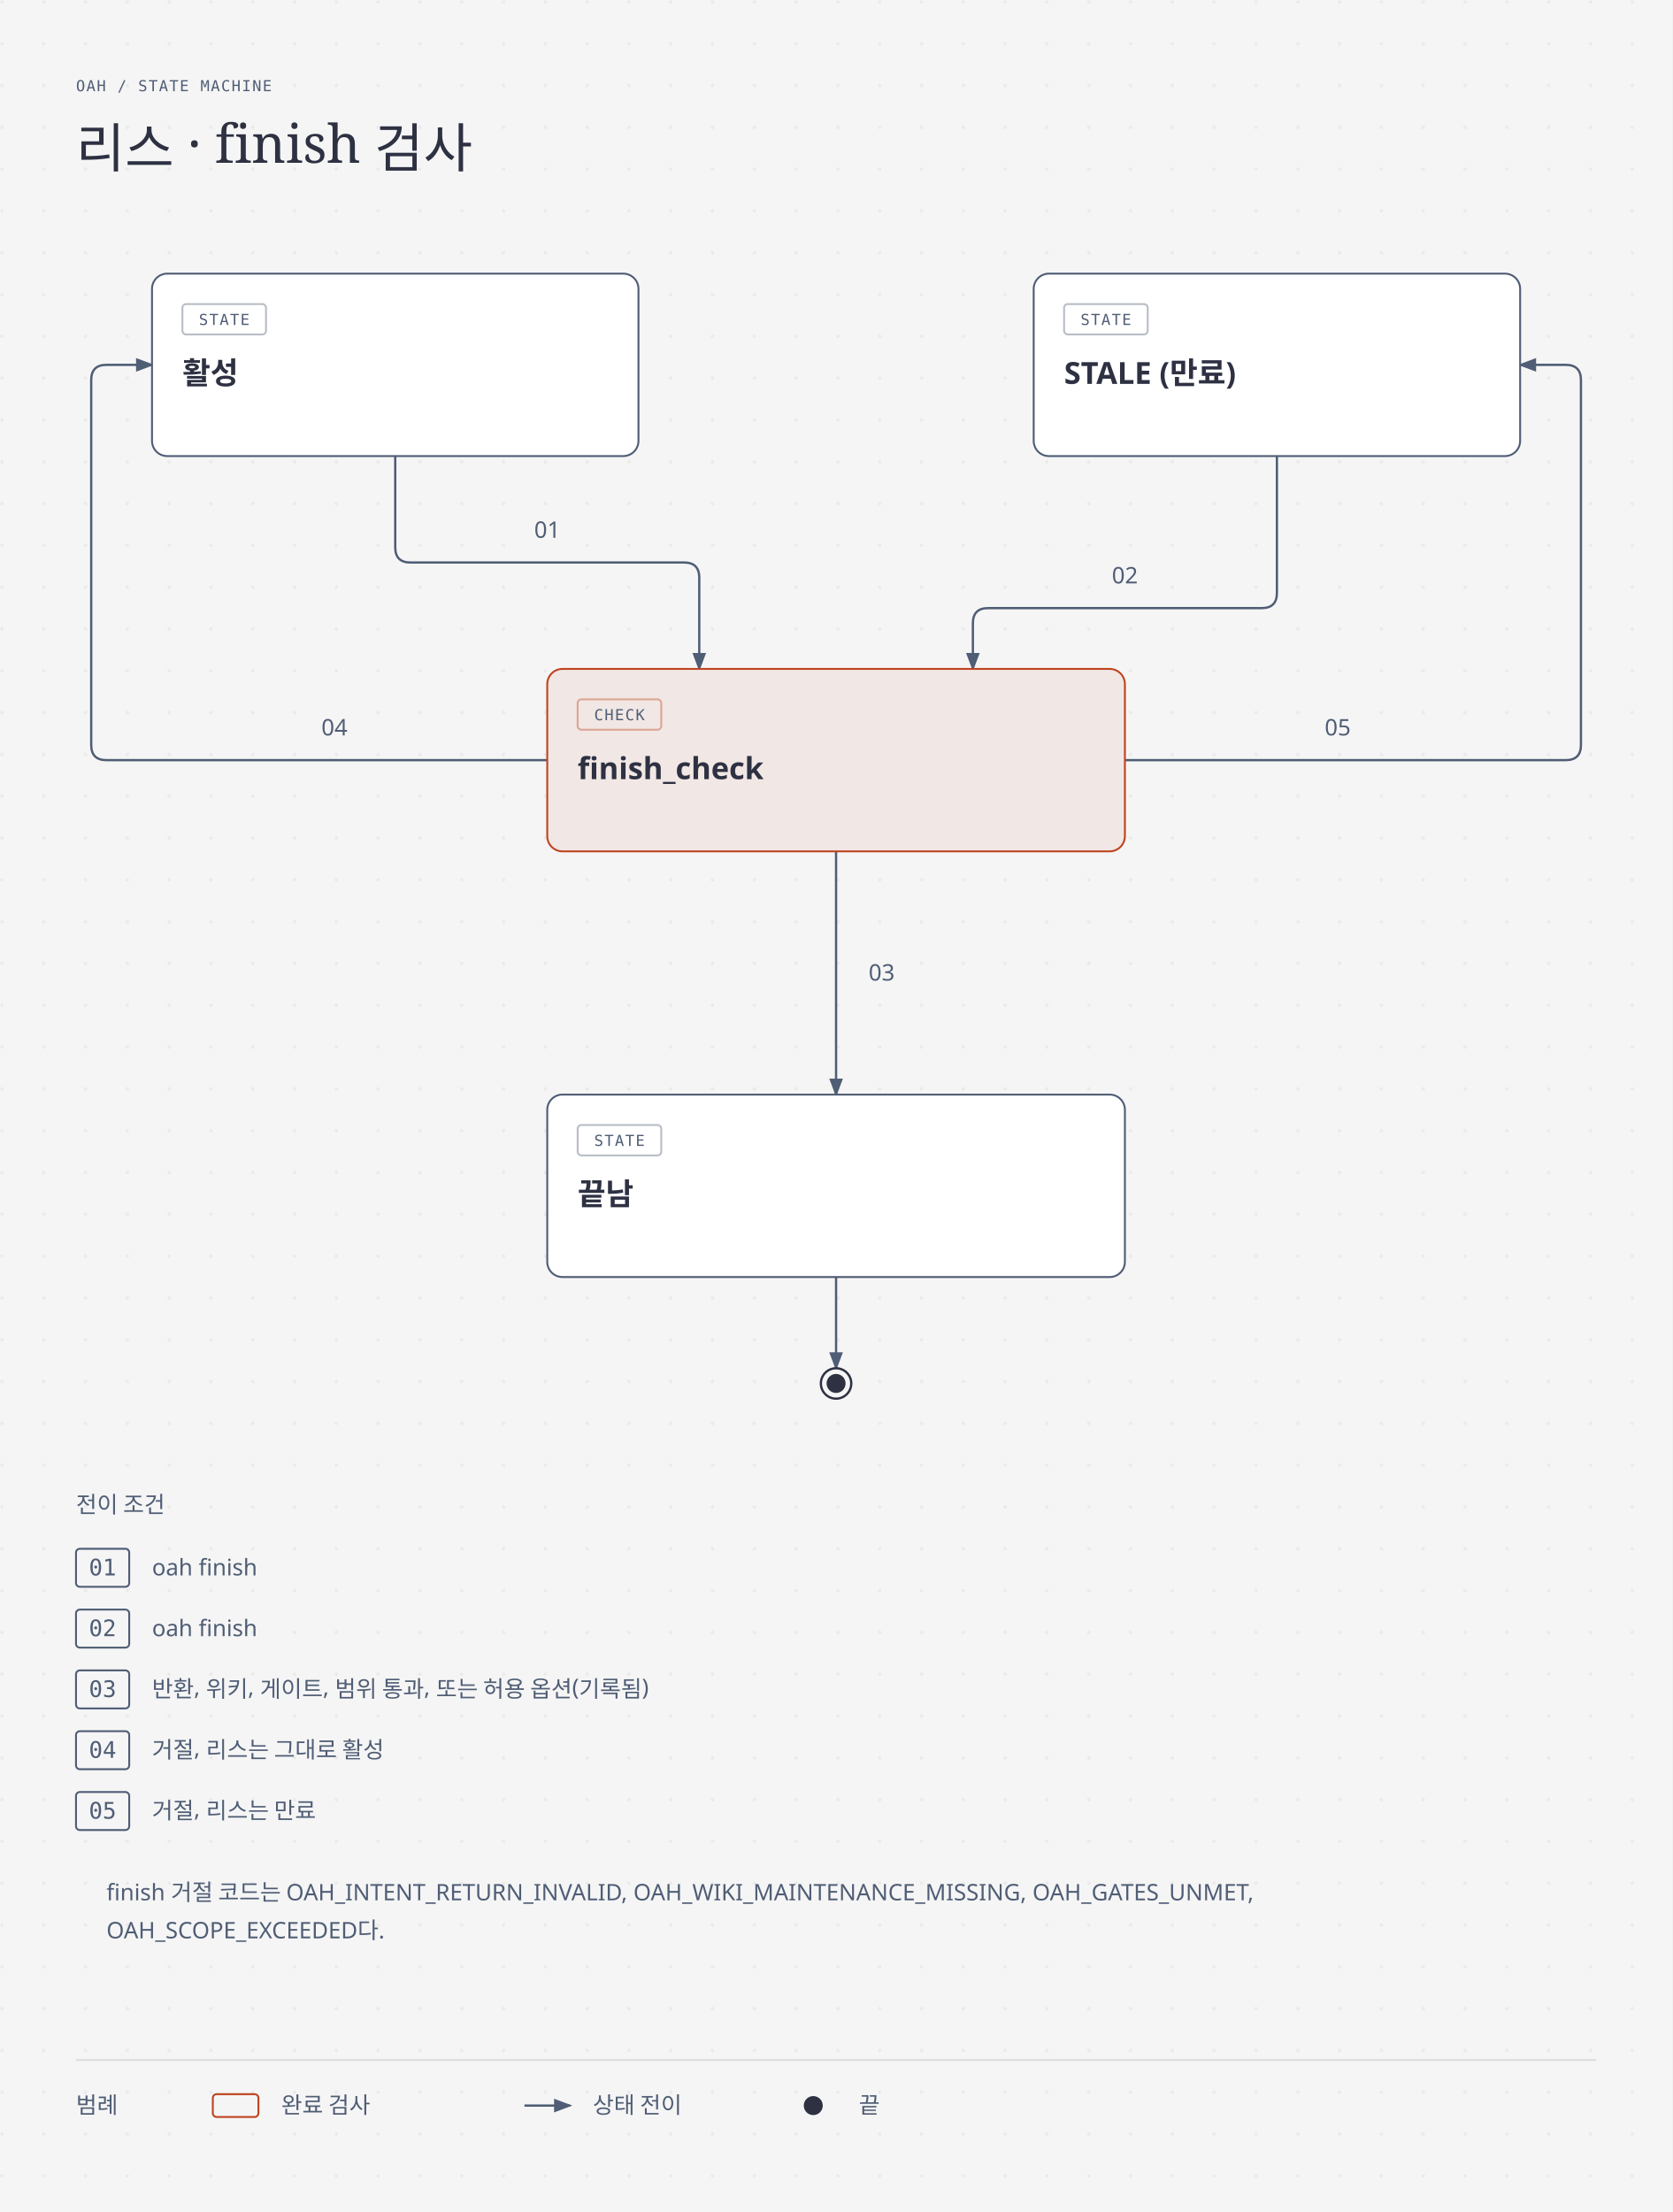
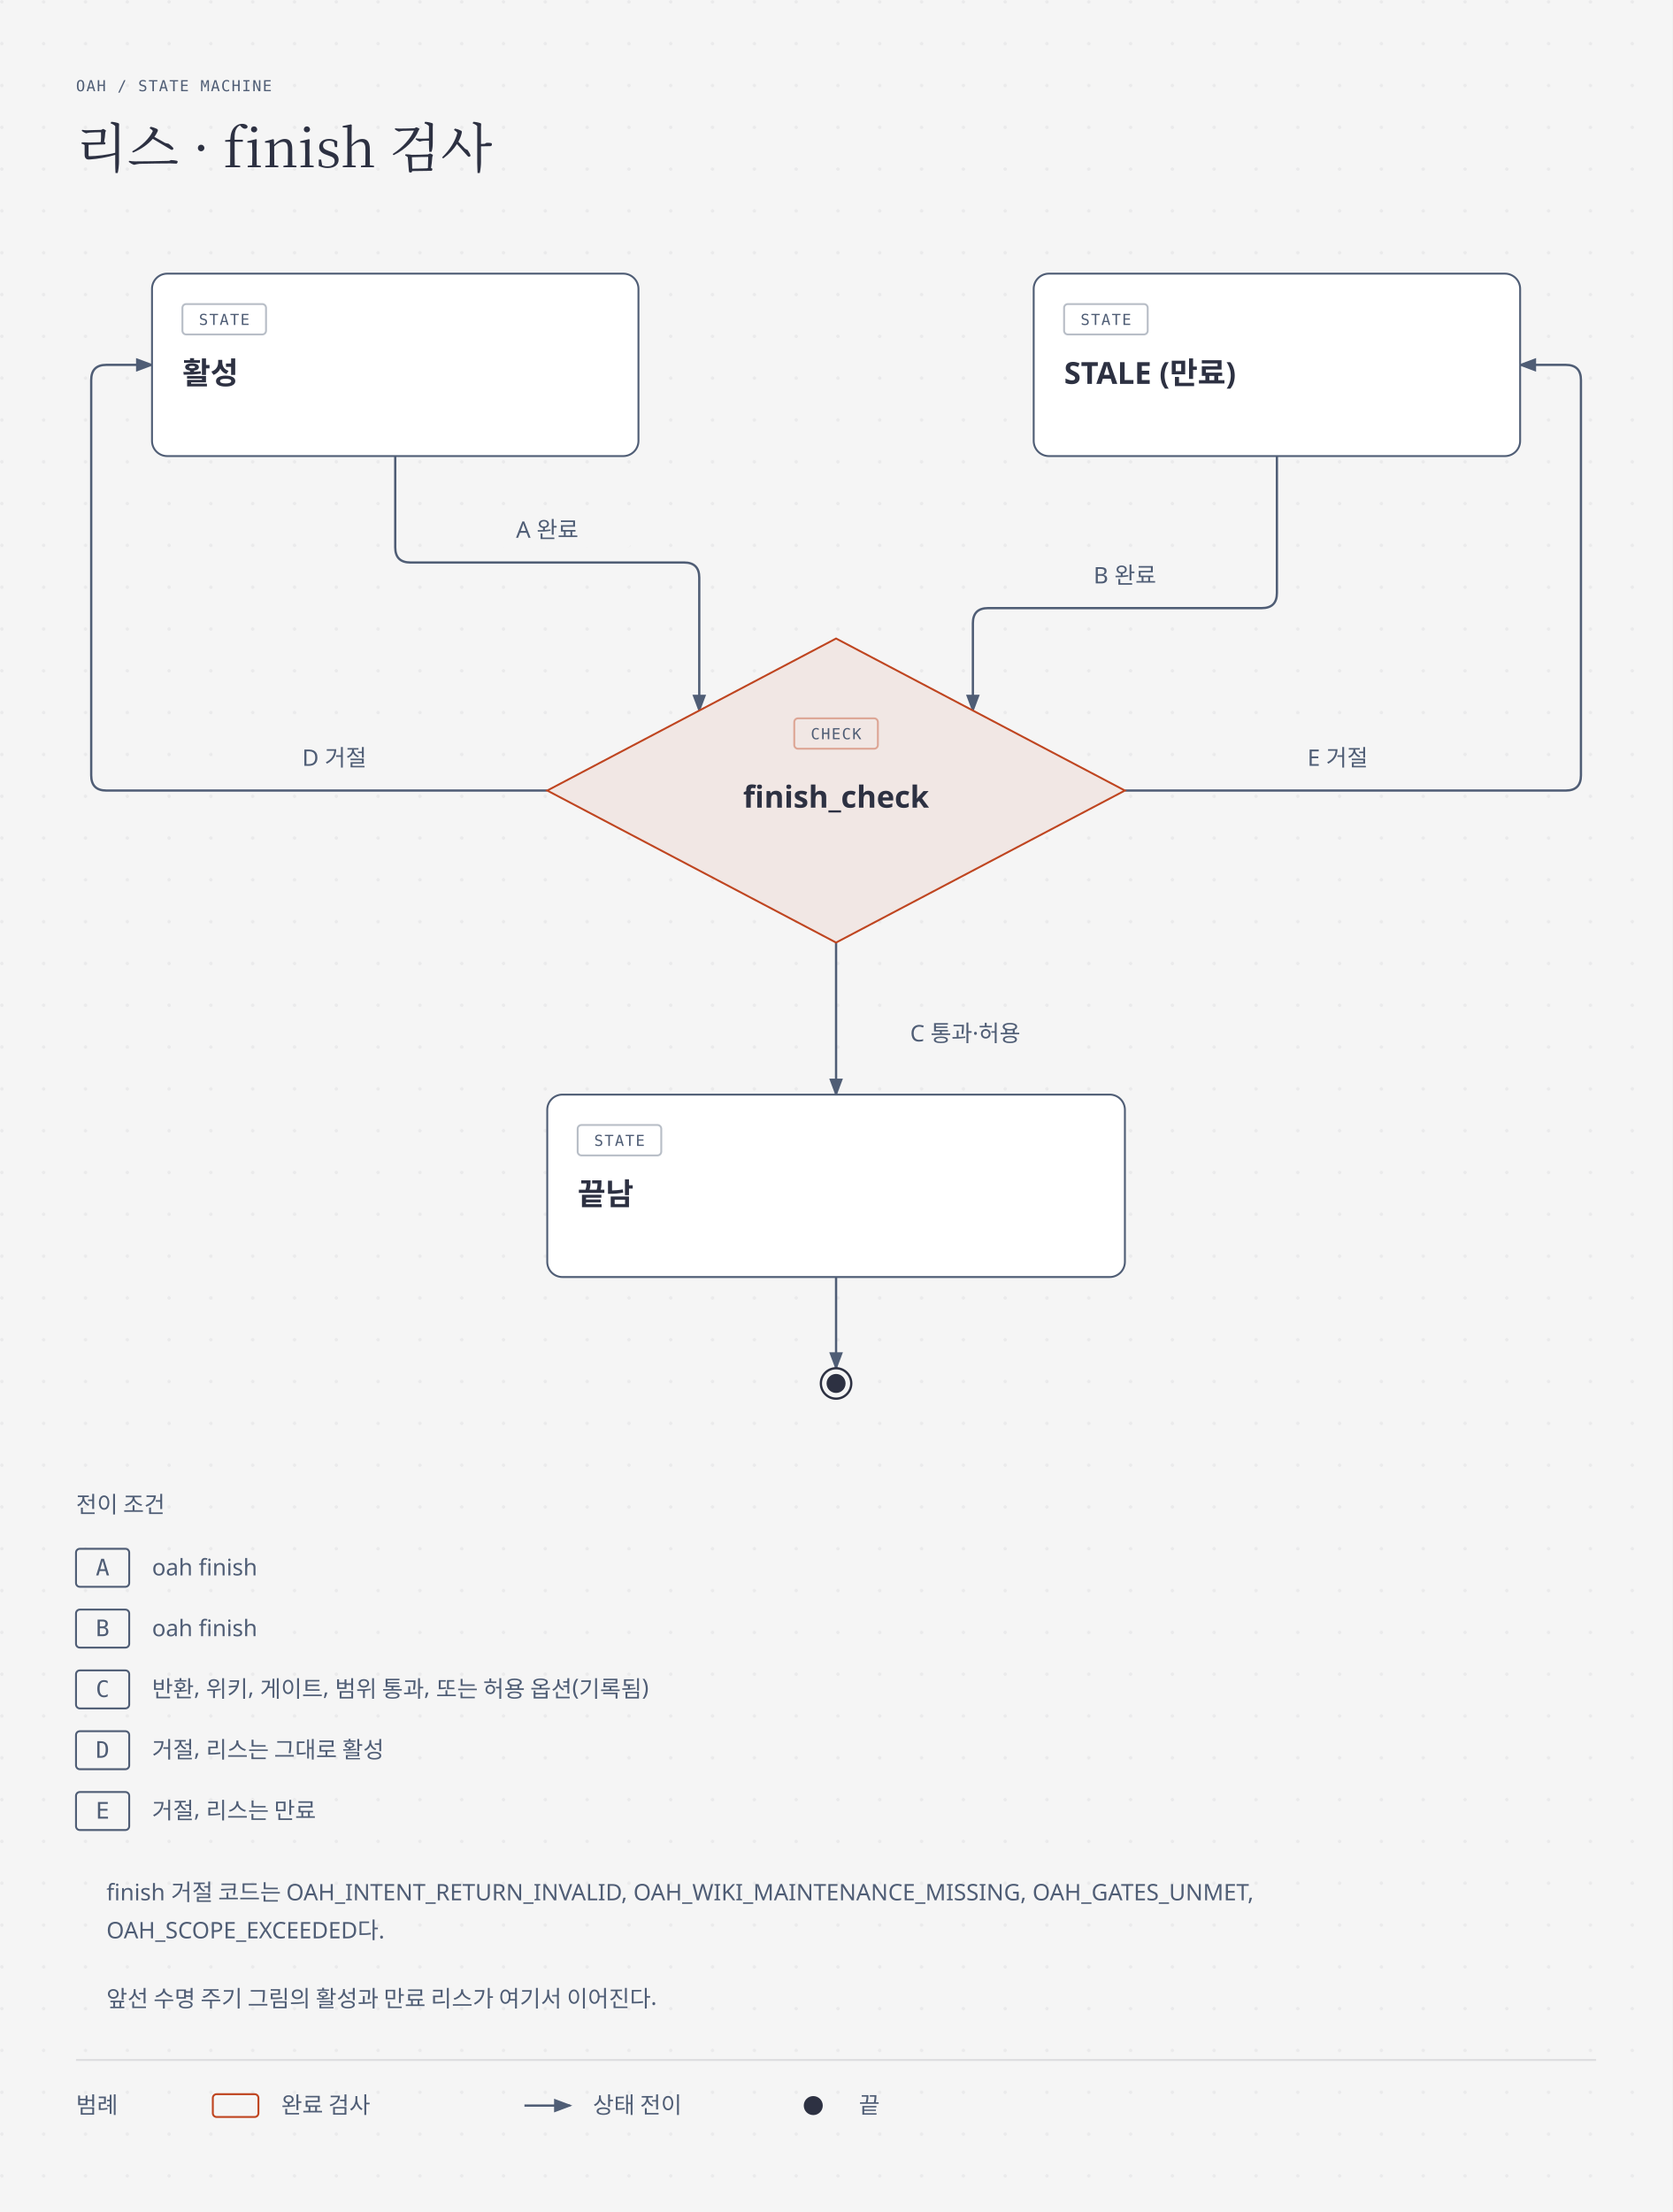
<svg xmlns="http://www.w3.org/2000/svg" viewBox="0 0 880 1164" role="img" aria-labelledby="concepts-leases-finish-ko-light-title concepts-leases-finish-ko-light-desc" data-diagram-type="State machine" data-size="fit" id="concepts-leases-finish-ko-light-root">
  <defs>
    <style>#concepts-leases-finish-ko-light-root { font-family: "Geist", "Noto Sans KR", "Apple SD Gothic Neo", "Malgun Gothic", system-ui, sans-serif; color: #2d3142; }
      #concepts-leases-finish-ko-light-root .diagram-container { width: 100%; overflow-x: auto; }
      #concepts-leases-finish-ko-light-root text { font-family: "Geist", "Noto Sans KR", "Apple SD Gothic Neo", "Malgun Gothic", system-ui, sans-serif; fill: #2d3142; }
-       #concepts-leases-finish-ko-light-root .title { font-family: "Instrument Serif", "Noto Serif KR", "Batang", serif; font-size: 28px; font-weight: 400; }
+       #concepts-leases-finish-ko-light-root .title { font-family: "Instrument Serif", "Noto Serif KR", "AppleMyungjo", "Batang", "Noto Serif CJK KR", serif; font-size: 28px; font-weight: 400; }
      #concepts-leases-finish-ko-light-root .node { font-size: 16px; font-weight: 600; }
      #concepts-leases-finish-ko-light-root .sub { font-family: "Geist", "Noto Sans KR", "Apple SD Gothic Neo", "Malgun Gothic", system-ui, sans-serif; font-size: 12px; font-weight: 400; fill: #4f5d75; }
      #concepts-leases-finish-ko-light-root .technical { font-family: "Geist Mono", ui-monospace, "SFMono-Regular", Consolas, monospace; }
      #concepts-leases-finish-ko-light-root .label { font-size: 12px; font-family: "Geist Mono", ui-monospace, "SFMono-Regular", Consolas, monospace; font-weight: 400; fill: #4f5d75; }
      #concepts-leases-finish-ko-light-root .prose { font-size: 12px; font-weight: 400; fill: #4f5d75; }
      #concepts-leases-finish-ko-light-root .zone-label { font-size: 12px; font-family: "Geist", "Noto Sans KR", "Apple SD Gothic Neo", "Malgun Gothic", system-ui, sans-serif; font-weight: 500; fill: #4f5d75; }
      #concepts-leases-finish-ko-light-root .arrow-label { font-size: 12px; font-family: "Geist", "Noto Sans KR", "Apple SD Gothic Neo", "Malgun Gothic", system-ui, sans-serif; font-weight: 500; fill: #4f5d75; }
      #concepts-leases-finish-ko-light-root .tag { font-family: "Geist Mono", ui-monospace, "SFMono-Regular", Consolas, monospace; font-size: 8px; font-weight: 500; letter-spacing: .08em; fill: #4f5d75; }
      #concepts-leases-finish-ko-light-root .ghost { font-family: "Geist Mono", ui-monospace, "SFMono-Regular", Consolas, monospace; font-size: 32px; font-weight: 600; fill: #2d3142; opacity: .06; }
      @media print {
#concepts-leases-finish-ko-light-root .diagram-container { overflow-x: visible; }
}</style>
    <pattern id="concepts-leases-finish-ko-light-dots" width="22" height="22" patternUnits="userSpaceOnUse">
      <circle cx="1" cy="1" r="0.9" fill="#2d3142" fill-opacity=".10" />
    </pattern>
    <marker id="concepts-leases-finish-ko-light-arrow" markerWidth="8" markerHeight="6" refX="7" refY="3" orient="auto">
      <polygon points="0 0, 8 3, 0 6" fill="#4f5d75" />
    </marker>
    <marker id="concepts-leases-finish-ko-light-arrow-accent" markerWidth="8" markerHeight="6" refX="7" refY="3" orient="auto">
      <polygon points="0 0, 8 3, 0 6" fill="#bf4520" />
    </marker>
    <marker id="concepts-leases-finish-ko-light-arrow-link" markerWidth="8" markerHeight="6" refX="7" refY="3" orient="auto">
      <polygon points="0 0, 8 3, 0 6" fill="#2e5aa8" />
    </marker>
  </defs>
  <rect width="880" height="1164" fill="#f5f5f5" />
  <rect width="880" height="1164" fill="url(#concepts-leases-finish-ko-light-dots)" opacity=".55" />
  <text x="40" y="48" class="tag" text-anchor="start">OAH / STATE MACHINE</text>
  <text x="40" y="88" class="title" text-anchor="start">리스 · finish 검사</text>
-   <path d="M 208,240 L 208,288 Q 208,296 216,296 L 360,296 Q 368,296 368,304 L 368,352" data-edge-id="e2" data-from="Active" data-to="finish_check" data-label="oah finish" fill="none" stroke="#4f5d75" stroke-width="1.2" marker-end="url(#concepts-leases-finish-ko-light-arrow)" />
-   <path d="M 672,240 L 672,312 Q 672,320 664,320 L 520,320 Q 512,320 512,328 L 512,352" data-edge-id="e3" data-from="Stale" data-to="finish_check" data-label="oah finish" fill="none" stroke="#4f5d75" stroke-width="1.2" marker-end="url(#concepts-leases-finish-ko-light-arrow)" />
-   <path d="M 440,448 L 440,576" data-edge-id="e4" data-from="finish_check" data-to="Finished" data-label="반환, 위키, 게이트, 범위 통과, 또는 허용 옵션(기록됨)" fill="none" stroke="#4f5d75" stroke-width="1.2" marker-end="url(#concepts-leases-finish-ko-light-arrow)" />
-   <path d="M 288,400 L 56,400 Q 48,400 48,392 L 48,200 Q 48,192 56,192 L 80,192" data-edge-id="e5" data-from="finish_check" data-to="Active" data-label="거절, 리스는 그대로 활성" fill="none" stroke="#4f5d75" stroke-width="1.2" marker-end="url(#concepts-leases-finish-ko-light-arrow)" />
-   <path d="M 592,400 L 824,400 Q 832,400 832,392 L 832,200 Q 832,192 824,192 L 800,192" data-edge-id="e6" data-from="finish_check" data-to="Stale" data-label="거절, 리스는 만료" fill="none" stroke="#4f5d75" stroke-width="1.2" marker-end="url(#concepts-leases-finish-ko-light-arrow)" />
+   <path d="M 208,240 L 208,288 Q 208,296 216,296 L 360,296 Q 368,296 368,304 L 368,374" data-edge-id="e2" data-from="Active" data-to="finish_check" data-label="oah finish" fill="none" stroke="#4f5d75" stroke-width="1.2" marker-end="url(#concepts-leases-finish-ko-light-arrow)" />
+   <path d="M 672,240 L 672,312 Q 672,320 664,320 L 520,320 Q 512,320 512,328 L 512,374" data-edge-id="e3" data-from="Stale" data-to="finish_check" data-label="oah finish" fill="none" stroke="#4f5d75" stroke-width="1.2" marker-end="url(#concepts-leases-finish-ko-light-arrow)" />
+   <path d="M 440,496 L 440,576" data-edge-id="e4" data-from="finish_check" data-to="Finished" data-label="반환, 위키, 게이트, 범위 통과, 또는 허용 옵션(기록됨)" fill="none" stroke="#4f5d75" stroke-width="1.2" marker-end="url(#concepts-leases-finish-ko-light-arrow)" />
+   <path d="M 288,416 L 56,416 Q 48,416 48,408 L 48,200 Q 48,192 56,192 L 80,192" data-edge-id="e5" data-from="finish_check" data-to="Active" data-label="거절, 리스는 그대로 활성" fill="none" stroke="#4f5d75" stroke-width="1.2" marker-end="url(#concepts-leases-finish-ko-light-arrow)" />
+   <path d="M 592,416 L 824,416 Q 832,416 832,408 L 832,200 Q 832,192 824,192 L 800,192" data-edge-id="e6" data-from="finish_check" data-to="Stale" data-label="거절, 리스는 만료" fill="none" stroke="#4f5d75" stroke-width="1.2" marker-end="url(#concepts-leases-finish-ko-light-arrow)" />
  <path d="M 440,672 L 440,720" data-edge-id="e11" data-from="Finished" data-to="__end_2" data-label="" fill="none" stroke="#4f5d75" stroke-width="1.2" marker-end="url(#concepts-leases-finish-ko-light-arrow)" />
-   <rect x="272" y="268" width="32" height="20" rx="2" fill="#f5f5f5" />
-   <text x="288" y="283" class="arrow-label" text-anchor="middle">01</text>
-   <rect x="576" y="292" width="32" height="20" rx="2" fill="#f5f5f5" />
-   <text x="592" y="307" class="arrow-label" text-anchor="middle">02</text>
-   <rect x="448" y="501" width="32" height="20" rx="2" fill="#f5f5f5" />
-   <text x="464" y="516" class="arrow-label" text-anchor="middle">03</text>
-   <rect x="160" y="372" width="32" height="20" rx="2" fill="#f5f5f5" />
-   <text x="176" y="387" class="arrow-label" text-anchor="middle">04</text>
-   <rect x="688" y="372" width="32" height="20" rx="2" fill="#f5f5f5" />
-   <text x="704" y="387" class="arrow-label" text-anchor="middle">05</text>
+   <rect x="244" y="268" width="88" height="20" rx="2" fill="#f5f5f5" />
+   <text x="288" y="283" class="arrow-label" text-anchor="middle">A 완료</text>
+   <rect x="548" y="292" width="88" height="20" rx="2" fill="#f5f5f5" />
+   <text x="592" y="307" class="arrow-label" text-anchor="middle">B 완료</text>
+   <rect x="448" y="533" width="120" height="20" rx="2" fill="#f5f5f5" />
+   <text x="508" y="548" class="arrow-label" text-anchor="middle">C 통과·허용</text>
+   <rect x="124" y="388" width="104" height="20" rx="2" fill="#f5f5f5" />
+   <text x="176" y="403" class="arrow-label" text-anchor="middle">D 거절</text>
+   <rect x="652" y="388" width="104" height="20" rx="2" fill="#f5f5f5" />
+   <text x="704" y="403" class="arrow-label" text-anchor="middle">E 거절</text>
  <g data-node-id="Active" data-source-label="활성">
    <rect x="80" y="144" width="256" height="96" rx="8" fill="#f5f5f5" />
    <rect x="80" y="144" width="256" height="96" rx="8" fill="#ffffff" stroke="#4f5d75" stroke-width="1" />
    <g aria-hidden="true">
      <rect x="96" y="160" width="44" height="16" rx="2" fill="none" stroke="#4f5d75" stroke-width="1" stroke-opacity=".4" />
      <text x="118" y="171" class="tag" text-anchor="middle">STATE</text>
    </g>
    <text x="96" y="202" class="node" text-anchor="start">활성</text>
  </g>
  <g data-node-id="Stale" data-source-label="STALE (만료)">
    <rect x="544" y="144" width="256" height="96" rx="8" fill="#f5f5f5" />
    <rect x="544" y="144" width="256" height="96" rx="8" fill="#ffffff" stroke="#4f5d75" stroke-width="1" />
    <g aria-hidden="true">
      <rect x="560" y="160" width="44" height="16" rx="2" fill="none" stroke="#4f5d75" stroke-width="1" stroke-opacity=".4" />
      <text x="582" y="171" class="tag" text-anchor="middle">STATE</text>
    </g>
    <text x="560" y="202" class="node" text-anchor="start">STALE (만료)</text>
  </g>
  <g data-node-id="finish_check" data-source-label="finish_check">
-     <rect x="288" y="352" width="304" height="96" rx="8" fill="#f5f5f5" />
-     <rect x="288" y="352" width="304" height="96" rx="8" fill="#bf4520" stroke="#bf4520" stroke-width="1" fill-opacity=".08" />
+     <polygon points="440,336 592,416 440,496 288,416" fill="#f5f5f5" />
+     <polygon points="440,336 592,416 440,496 288,416" fill="#bf4520" stroke="#bf4520" stroke-width="1" fill-opacity=".08" />
    <g aria-hidden="true">
-       <rect x="304" y="368" width="44" height="16" rx="2" fill="none" stroke="#bf4520" stroke-width="1" stroke-opacity=".4" />
-       <text x="326" y="379" class="tag" text-anchor="middle">CHECK</text>
+       <rect x="418" y="378" width="44" height="16" rx="2" fill="none" stroke="#bf4520" stroke-width="1" stroke-opacity=".4" />
+       <text x="440" y="389" class="tag" text-anchor="middle">CHECK</text>
    </g>
-     <text x="304" y="410" class="node" text-anchor="start">finish_check</text>
+     <text x="440" y="425" class="node" text-anchor="middle">finish_check</text>
  </g>
  <g data-node-id="Finished" data-source-label="끝남">
    <rect x="288" y="576" width="304" height="96" rx="8" fill="#f5f5f5" />
    <rect x="288" y="576" width="304" height="96" rx="8" fill="#ffffff" stroke="#4f5d75" stroke-width="1" />
    <g aria-hidden="true">
      <rect x="304" y="592" width="44" height="16" rx="2" fill="none" stroke="#4f5d75" stroke-width="1" stroke-opacity=".4" />
      <text x="326" y="603" class="tag" text-anchor="middle">STATE</text>
    </g>
    <text x="304" y="634" class="node" text-anchor="start">끝남</text>
  </g>
  <g data-node-id="__end_2" data-source-label="[end]">
    <circle cx="440.0" cy="728.0" r="8" fill="#f5f5f5" stroke="#2d3142" stroke-width="1.2" />
    <circle cx="440.0" cy="728.0" r="5" fill="#2d3142" />
  </g>
  <text x="40" y="796" class="zone-label" text-anchor="start">전이 조건</text>
  <rect x="40" y="815" width="28" height="20" rx="2" fill="#f5f5f5" stroke="#4f5d75" stroke-width="1" />
-   <text x="54" y="829" class="label" text-anchor="middle">01</text>
+   <text x="54" y="829" class="label" text-anchor="middle">A</text>
  <text x="80" y="829" class="prose" text-anchor="start">oah finish</text>
  <rect x="40" y="847" width="28" height="20" rx="2" fill="#f5f5f5" stroke="#4f5d75" stroke-width="1" />
-   <text x="54" y="861" class="label" text-anchor="middle">02</text>
+   <text x="54" y="861" class="label" text-anchor="middle">B</text>
  <text x="80" y="861" class="prose" text-anchor="start">oah finish</text>
  <rect x="40" y="879" width="28" height="20" rx="2" fill="#f5f5f5" stroke="#4f5d75" stroke-width="1" />
-   <text x="54" y="893" class="label" text-anchor="middle">03</text>
+   <text x="54" y="893" class="label" text-anchor="middle">C</text>
  <text x="80" y="893" class="prose" text-anchor="start">반환, 위키, 게이트, 범위 통과, 또는 허용 옵션(기록됨)</text>
  <rect x="40" y="911" width="28" height="20" rx="2" fill="#f5f5f5" stroke="#4f5d75" stroke-width="1" />
-   <text x="54" y="925" class="label" text-anchor="middle">04</text>
+   <text x="54" y="925" class="label" text-anchor="middle">D</text>
  <text x="80" y="925" class="prose" text-anchor="start">거절, 리스는 그대로 활성</text>
  <rect x="40" y="943" width="28" height="20" rx="2" fill="#f5f5f5" stroke="#4f5d75" stroke-width="1" />
-   <text x="54" y="957" class="label" text-anchor="middle">05</text>
+   <text x="54" y="957" class="label" text-anchor="middle">E</text>
  <text x="80" y="957" class="prose" text-anchor="start">거절, 리스는 만료</text>
  <text x="56" y="1000" class="prose" text-anchor="start">finish 거절 코드는 OAH_INTENT_RETURN_INVALID, OAH_WIKI_MAINTENANCE_MISSING, OAH_GATES_UNMET,</text>
  <text x="56" y="1020" class="prose" text-anchor="start">OAH_SCOPE_EXCEEDED다.</text>
+   <text x="56" y="1056" class="prose" text-anchor="start">앞선 수명 주기 그림의 활성과 만료 리스가 여기서 이어진다.</text>
  <line x1="40" y1="1084" x2="840" y2="1084" stroke="#2d3142" stroke-opacity=".12" />
  <text x="40" y="1112" class="zone-label" text-anchor="start">범례</text>
  <rect x="112" y="1102" width="24" height="12" rx="2" fill="none" stroke="#bf4520" stroke-width="1" />
  <text x="148" y="1112" class="prose" text-anchor="start">완료 검사</text>
  <path d="M 276,1108 h 24" fill="none" stroke="#4f5d75" stroke-width="1.2" marker-end="url(#concepts-leases-finish-ko-light-arrow)" />
  <text x="312" y="1112" class="prose" text-anchor="start">상태 전이</text>
  <circle cx="428" cy="1108" r="5" fill="#2d3142" />
  <text x="452" y="1112" class="prose" text-anchor="start">끝</text>
</svg>
